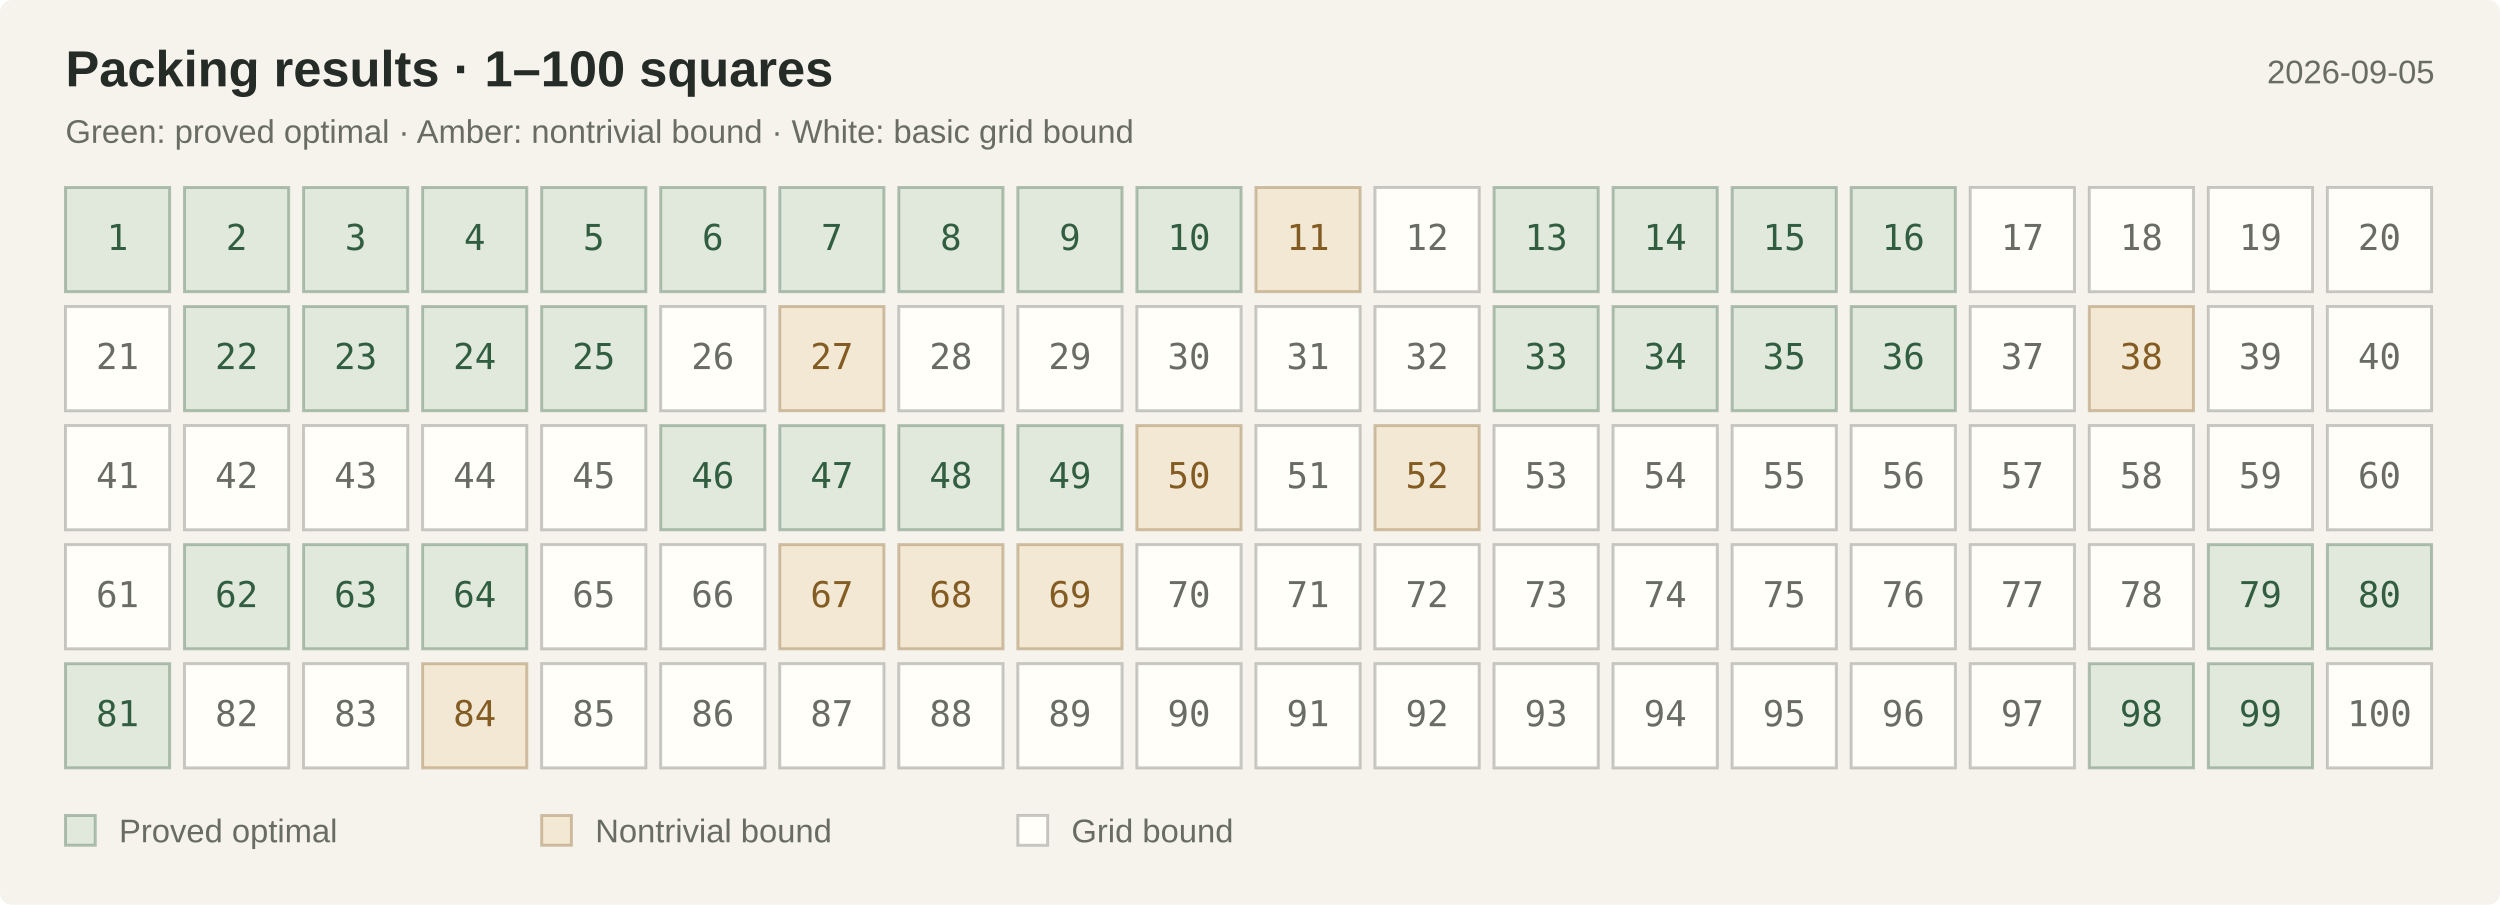
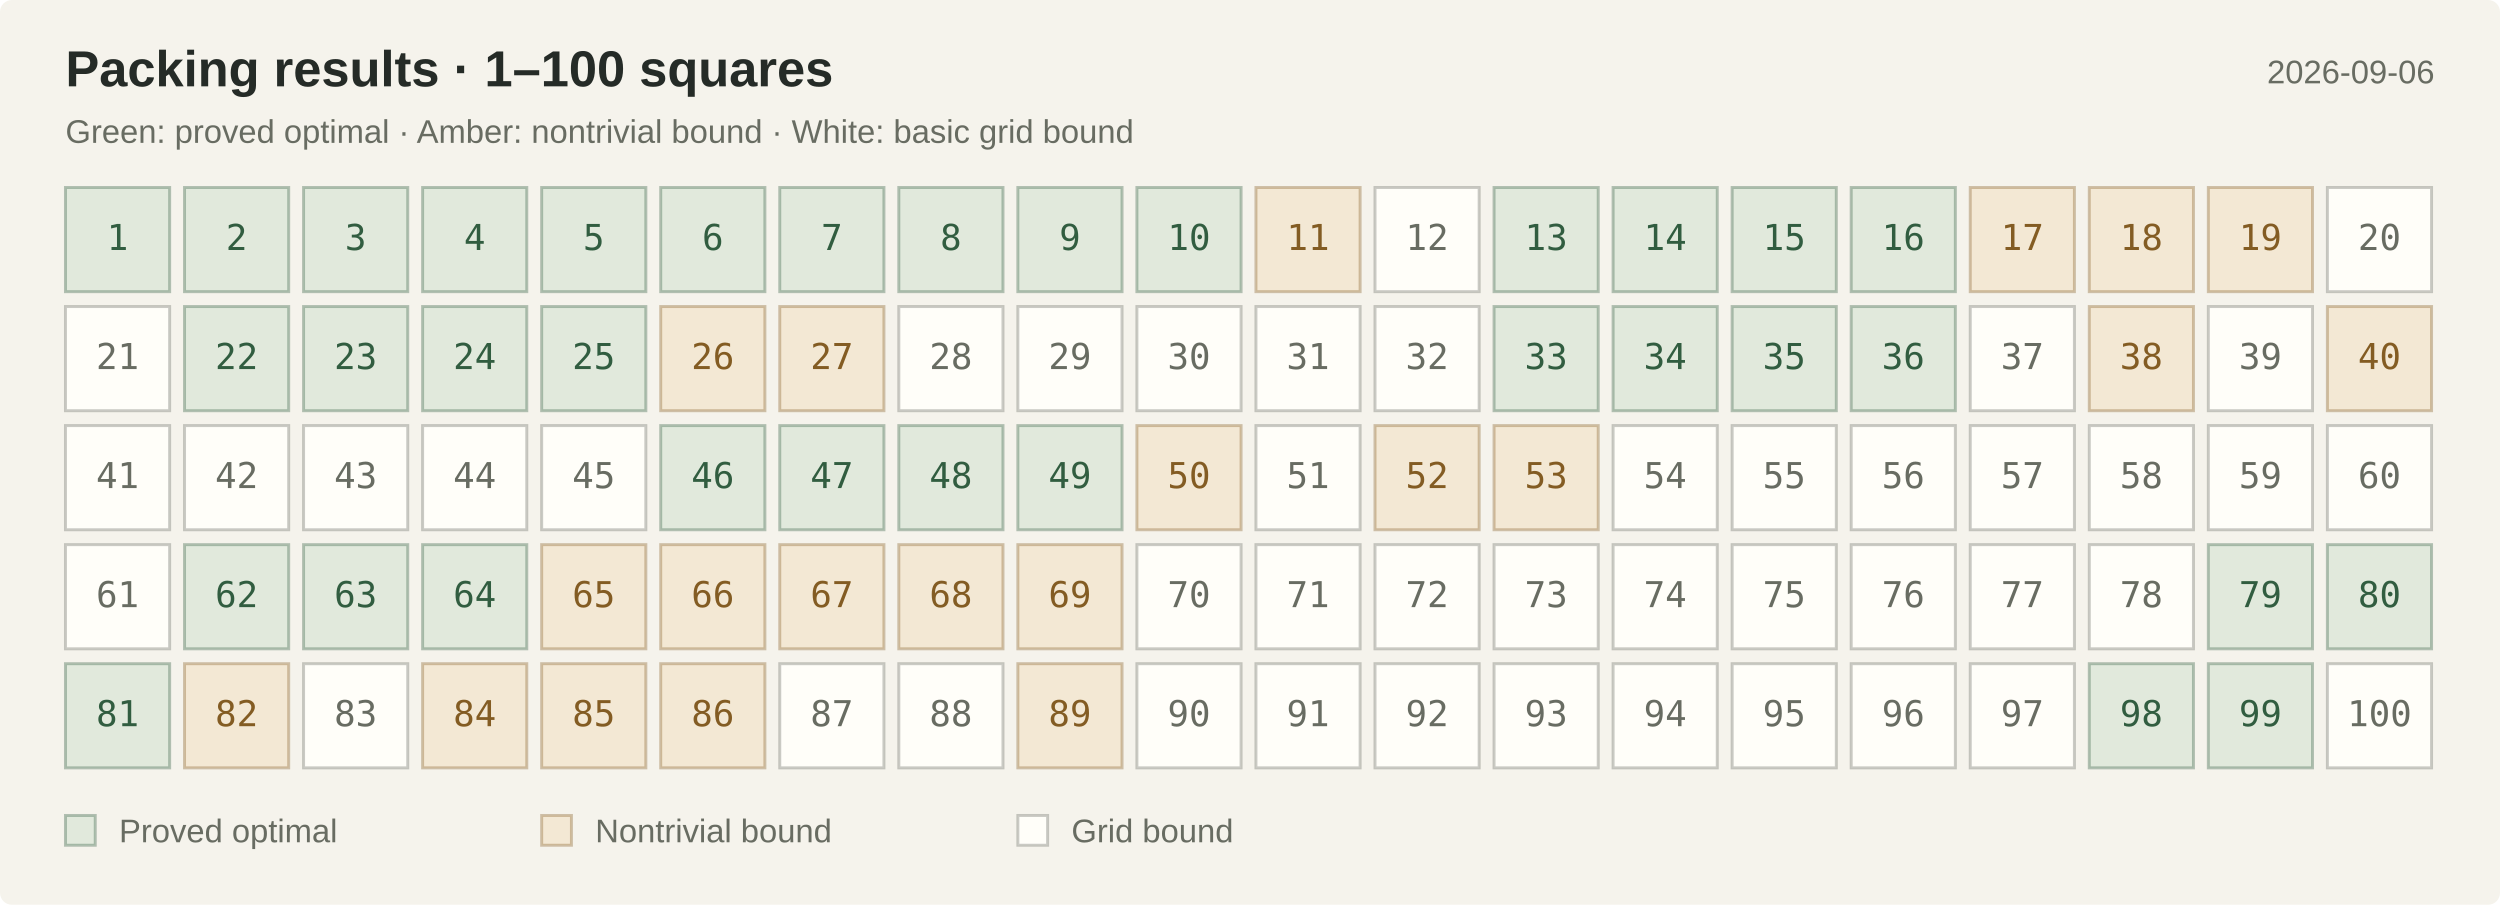
<svg xmlns="http://www.w3.org/2000/svg" viewBox="0 0 840 304" width="840" height="304" role="img" aria-labelledby="coverage-title coverage-description">
  <rect width="840" height="304" rx="4" fill="#f5f3ec" />
  <g font-family="Arial, sans-serif" fill="#686c62">
    <text x="22" y="29" font-size="17" font-weight="600" fill="#252b27">Packing results · 1–100 squares</text>
-     <text x="818" y="28" text-anchor="end" font-size="11">2026-09-05</text>
+     <text x="818" y="28" text-anchor="end" font-size="11">2026-09-06</text>
    <text x="22" y="48" font-size="11">Green: proved optimal · Amber: nontrivial bound · White: basic grid bound</text>
    <g data-n="1" transform="translate(22, 63)" font-family="Consolas, monospace">
      <rect width="35" height="35" fill="#e1e9dc" stroke="#315d40" stroke-opacity="0.35" />
      <text x="17.5" y="21" text-anchor="middle" font-size="12" fill="#315d40">1</text>
    </g>
    <g data-n="2" transform="translate(62, 63)" font-family="Consolas, monospace">
      <rect width="35" height="35" fill="#e1e9dc" stroke="#315d40" stroke-opacity="0.35" />
      <text x="17.5" y="21" text-anchor="middle" font-size="12" fill="#315d40">2</text>
    </g>
    <g data-n="3" transform="translate(102, 63)" font-family="Consolas, monospace">
      <rect width="35" height="35" fill="#e1e9dc" stroke="#315d40" stroke-opacity="0.35" />
      <text x="17.5" y="21" text-anchor="middle" font-size="12" fill="#315d40">3</text>
    </g>
    <g data-n="4" transform="translate(142, 63)" font-family="Consolas, monospace">
      <rect width="35" height="35" fill="#e1e9dc" stroke="#315d40" stroke-opacity="0.35" />
      <text x="17.5" y="21" text-anchor="middle" font-size="12" fill="#315d40">4</text>
    </g>
    <g data-n="5" transform="translate(182, 63)" font-family="Consolas, monospace">
      <rect width="35" height="35" fill="#e1e9dc" stroke="#315d40" stroke-opacity="0.35" />
      <text x="17.5" y="21" text-anchor="middle" font-size="12" fill="#315d40">5</text>
    </g>
    <g data-n="6" transform="translate(222, 63)" font-family="Consolas, monospace">
      <rect width="35" height="35" fill="#e1e9dc" stroke="#315d40" stroke-opacity="0.35" />
      <text x="17.5" y="21" text-anchor="middle" font-size="12" fill="#315d40">6</text>
    </g>
    <g data-n="7" transform="translate(262, 63)" font-family="Consolas, monospace">
      <rect width="35" height="35" fill="#e1e9dc" stroke="#315d40" stroke-opacity="0.35" />
      <text x="17.5" y="21" text-anchor="middle" font-size="12" fill="#315d40">7</text>
    </g>
    <g data-n="8" transform="translate(302, 63)" font-family="Consolas, monospace">
      <rect width="35" height="35" fill="#e1e9dc" stroke="#315d40" stroke-opacity="0.35" />
      <text x="17.5" y="21" text-anchor="middle" font-size="12" fill="#315d40">8</text>
    </g>
    <g data-n="9" transform="translate(342, 63)" font-family="Consolas, monospace">
      <rect width="35" height="35" fill="#e1e9dc" stroke="#315d40" stroke-opacity="0.35" />
      <text x="17.5" y="21" text-anchor="middle" font-size="12" fill="#315d40">9</text>
    </g>
    <g data-n="10" transform="translate(382, 63)" font-family="Consolas, monospace">
      <rect width="35" height="35" fill="#e1e9dc" stroke="#315d40" stroke-opacity="0.35" />
      <text x="17.5" y="21" text-anchor="middle" font-size="12" fill="#315d40">10</text>
    </g>
    <g data-n="11" transform="translate(422, 63)" font-family="Consolas, monospace">
      <rect width="35" height="35" fill="#f3e8d4" stroke="#835c23" stroke-opacity="0.35" />
      <text x="17.5" y="21" text-anchor="middle" font-size="12" fill="#835c23">11</text>
    </g>
    <g data-n="12" transform="translate(462, 63)" font-family="Consolas, monospace">
      <rect width="35" height="35" fill="#fffef9" stroke="#686c62" stroke-opacity="0.35" />
      <text x="17.5" y="21" text-anchor="middle" font-size="12" fill="#686c62">12</text>
    </g>
    <g data-n="13" transform="translate(502, 63)" font-family="Consolas, monospace">
      <rect width="35" height="35" fill="#e1e9dc" stroke="#315d40" stroke-opacity="0.35" />
      <text x="17.5" y="21" text-anchor="middle" font-size="12" fill="#315d40">13</text>
    </g>
    <g data-n="14" transform="translate(542, 63)" font-family="Consolas, monospace">
      <rect width="35" height="35" fill="#e1e9dc" stroke="#315d40" stroke-opacity="0.35" />
      <text x="17.5" y="21" text-anchor="middle" font-size="12" fill="#315d40">14</text>
    </g>
    <g data-n="15" transform="translate(582, 63)" font-family="Consolas, monospace">
      <rect width="35" height="35" fill="#e1e9dc" stroke="#315d40" stroke-opacity="0.35" />
      <text x="17.5" y="21" text-anchor="middle" font-size="12" fill="#315d40">15</text>
    </g>
    <g data-n="16" transform="translate(622, 63)" font-family="Consolas, monospace">
      <rect width="35" height="35" fill="#e1e9dc" stroke="#315d40" stroke-opacity="0.35" />
      <text x="17.5" y="21" text-anchor="middle" font-size="12" fill="#315d40">16</text>
    </g>
    <g data-n="17" transform="translate(662, 63)" font-family="Consolas, monospace">
-       <rect width="35" height="35" fill="#fffef9" stroke="#686c62" stroke-opacity="0.35" />
-       <text x="17.5" y="21" text-anchor="middle" font-size="12" fill="#686c62">17</text>
+       <rect width="35" height="35" fill="#f3e8d4" stroke="#835c23" stroke-opacity="0.35" />
+       <text x="17.5" y="21" text-anchor="middle" font-size="12" fill="#835c23">17</text>
    </g>
    <g data-n="18" transform="translate(702, 63)" font-family="Consolas, monospace">
-       <rect width="35" height="35" fill="#fffef9" stroke="#686c62" stroke-opacity="0.35" />
-       <text x="17.5" y="21" text-anchor="middle" font-size="12" fill="#686c62">18</text>
+       <rect width="35" height="35" fill="#f3e8d4" stroke="#835c23" stroke-opacity="0.35" />
+       <text x="17.5" y="21" text-anchor="middle" font-size="12" fill="#835c23">18</text>
    </g>
    <g data-n="19" transform="translate(742, 63)" font-family="Consolas, monospace">
-       <rect width="35" height="35" fill="#fffef9" stroke="#686c62" stroke-opacity="0.35" />
-       <text x="17.5" y="21" text-anchor="middle" font-size="12" fill="#686c62">19</text>
+       <rect width="35" height="35" fill="#f3e8d4" stroke="#835c23" stroke-opacity="0.35" />
+       <text x="17.5" y="21" text-anchor="middle" font-size="12" fill="#835c23">19</text>
    </g>
    <g data-n="20" transform="translate(782, 63)" font-family="Consolas, monospace">
      <rect width="35" height="35" fill="#fffef9" stroke="#686c62" stroke-opacity="0.35" />
      <text x="17.5" y="21" text-anchor="middle" font-size="12" fill="#686c62">20</text>
    </g>
    <g data-n="21" transform="translate(22, 103)" font-family="Consolas, monospace">
      <rect width="35" height="35" fill="#fffef9" stroke="#686c62" stroke-opacity="0.35" />
      <text x="17.5" y="21" text-anchor="middle" font-size="12" fill="#686c62">21</text>
    </g>
    <g data-n="22" transform="translate(62, 103)" font-family="Consolas, monospace">
      <rect width="35" height="35" fill="#e1e9dc" stroke="#315d40" stroke-opacity="0.35" />
      <text x="17.5" y="21" text-anchor="middle" font-size="12" fill="#315d40">22</text>
    </g>
    <g data-n="23" transform="translate(102, 103)" font-family="Consolas, monospace">
      <rect width="35" height="35" fill="#e1e9dc" stroke="#315d40" stroke-opacity="0.35" />
      <text x="17.5" y="21" text-anchor="middle" font-size="12" fill="#315d40">23</text>
    </g>
    <g data-n="24" transform="translate(142, 103)" font-family="Consolas, monospace">
      <rect width="35" height="35" fill="#e1e9dc" stroke="#315d40" stroke-opacity="0.35" />
      <text x="17.5" y="21" text-anchor="middle" font-size="12" fill="#315d40">24</text>
    </g>
    <g data-n="25" transform="translate(182, 103)" font-family="Consolas, monospace">
      <rect width="35" height="35" fill="#e1e9dc" stroke="#315d40" stroke-opacity="0.35" />
      <text x="17.5" y="21" text-anchor="middle" font-size="12" fill="#315d40">25</text>
    </g>
    <g data-n="26" transform="translate(222, 103)" font-family="Consolas, monospace">
-       <rect width="35" height="35" fill="#fffef9" stroke="#686c62" stroke-opacity="0.35" />
-       <text x="17.5" y="21" text-anchor="middle" font-size="12" fill="#686c62">26</text>
+       <rect width="35" height="35" fill="#f3e8d4" stroke="#835c23" stroke-opacity="0.35" />
+       <text x="17.5" y="21" text-anchor="middle" font-size="12" fill="#835c23">26</text>
    </g>
    <g data-n="27" transform="translate(262, 103)" font-family="Consolas, monospace">
      <rect width="35" height="35" fill="#f3e8d4" stroke="#835c23" stroke-opacity="0.35" />
      <text x="17.5" y="21" text-anchor="middle" font-size="12" fill="#835c23">27</text>
    </g>
    <g data-n="28" transform="translate(302, 103)" font-family="Consolas, monospace">
      <rect width="35" height="35" fill="#fffef9" stroke="#686c62" stroke-opacity="0.35" />
      <text x="17.5" y="21" text-anchor="middle" font-size="12" fill="#686c62">28</text>
    </g>
    <g data-n="29" transform="translate(342, 103)" font-family="Consolas, monospace">
      <rect width="35" height="35" fill="#fffef9" stroke="#686c62" stroke-opacity="0.35" />
      <text x="17.5" y="21" text-anchor="middle" font-size="12" fill="#686c62">29</text>
    </g>
    <g data-n="30" transform="translate(382, 103)" font-family="Consolas, monospace">
      <rect width="35" height="35" fill="#fffef9" stroke="#686c62" stroke-opacity="0.35" />
      <text x="17.5" y="21" text-anchor="middle" font-size="12" fill="#686c62">30</text>
    </g>
    <g data-n="31" transform="translate(422, 103)" font-family="Consolas, monospace">
      <rect width="35" height="35" fill="#fffef9" stroke="#686c62" stroke-opacity="0.35" />
      <text x="17.5" y="21" text-anchor="middle" font-size="12" fill="#686c62">31</text>
    </g>
    <g data-n="32" transform="translate(462, 103)" font-family="Consolas, monospace">
      <rect width="35" height="35" fill="#fffef9" stroke="#686c62" stroke-opacity="0.35" />
      <text x="17.5" y="21" text-anchor="middle" font-size="12" fill="#686c62">32</text>
    </g>
    <g data-n="33" transform="translate(502, 103)" font-family="Consolas, monospace">
      <rect width="35" height="35" fill="#e1e9dc" stroke="#315d40" stroke-opacity="0.35" />
      <text x="17.5" y="21" text-anchor="middle" font-size="12" fill="#315d40">33</text>
    </g>
    <g data-n="34" transform="translate(542, 103)" font-family="Consolas, monospace">
      <rect width="35" height="35" fill="#e1e9dc" stroke="#315d40" stroke-opacity="0.35" />
      <text x="17.5" y="21" text-anchor="middle" font-size="12" fill="#315d40">34</text>
    </g>
    <g data-n="35" transform="translate(582, 103)" font-family="Consolas, monospace">
      <rect width="35" height="35" fill="#e1e9dc" stroke="#315d40" stroke-opacity="0.35" />
      <text x="17.5" y="21" text-anchor="middle" font-size="12" fill="#315d40">35</text>
    </g>
    <g data-n="36" transform="translate(622, 103)" font-family="Consolas, monospace">
      <rect width="35" height="35" fill="#e1e9dc" stroke="#315d40" stroke-opacity="0.35" />
      <text x="17.5" y="21" text-anchor="middle" font-size="12" fill="#315d40">36</text>
    </g>
    <g data-n="37" transform="translate(662, 103)" font-family="Consolas, monospace">
      <rect width="35" height="35" fill="#fffef9" stroke="#686c62" stroke-opacity="0.35" />
      <text x="17.5" y="21" text-anchor="middle" font-size="12" fill="#686c62">37</text>
    </g>
    <g data-n="38" transform="translate(702, 103)" font-family="Consolas, monospace">
      <rect width="35" height="35" fill="#f3e8d4" stroke="#835c23" stroke-opacity="0.35" />
      <text x="17.5" y="21" text-anchor="middle" font-size="12" fill="#835c23">38</text>
    </g>
    <g data-n="39" transform="translate(742, 103)" font-family="Consolas, monospace">
      <rect width="35" height="35" fill="#fffef9" stroke="#686c62" stroke-opacity="0.35" />
      <text x="17.5" y="21" text-anchor="middle" font-size="12" fill="#686c62">39</text>
    </g>
    <g data-n="40" transform="translate(782, 103)" font-family="Consolas, monospace">
-       <rect width="35" height="35" fill="#fffef9" stroke="#686c62" stroke-opacity="0.35" />
-       <text x="17.5" y="21" text-anchor="middle" font-size="12" fill="#686c62">40</text>
+       <rect width="35" height="35" fill="#f3e8d4" stroke="#835c23" stroke-opacity="0.35" />
+       <text x="17.5" y="21" text-anchor="middle" font-size="12" fill="#835c23">40</text>
    </g>
    <g data-n="41" transform="translate(22, 143)" font-family="Consolas, monospace">
      <rect width="35" height="35" fill="#fffef9" stroke="#686c62" stroke-opacity="0.35" />
      <text x="17.5" y="21" text-anchor="middle" font-size="12" fill="#686c62">41</text>
    </g>
    <g data-n="42" transform="translate(62, 143)" font-family="Consolas, monospace">
      <rect width="35" height="35" fill="#fffef9" stroke="#686c62" stroke-opacity="0.35" />
      <text x="17.5" y="21" text-anchor="middle" font-size="12" fill="#686c62">42</text>
    </g>
    <g data-n="43" transform="translate(102, 143)" font-family="Consolas, monospace">
      <rect width="35" height="35" fill="#fffef9" stroke="#686c62" stroke-opacity="0.35" />
      <text x="17.5" y="21" text-anchor="middle" font-size="12" fill="#686c62">43</text>
    </g>
    <g data-n="44" transform="translate(142, 143)" font-family="Consolas, monospace">
      <rect width="35" height="35" fill="#fffef9" stroke="#686c62" stroke-opacity="0.35" />
      <text x="17.5" y="21" text-anchor="middle" font-size="12" fill="#686c62">44</text>
    </g>
    <g data-n="45" transform="translate(182, 143)" font-family="Consolas, monospace">
      <rect width="35" height="35" fill="#fffef9" stroke="#686c62" stroke-opacity="0.35" />
      <text x="17.5" y="21" text-anchor="middle" font-size="12" fill="#686c62">45</text>
    </g>
    <g data-n="46" transform="translate(222, 143)" font-family="Consolas, monospace">
      <rect width="35" height="35" fill="#e1e9dc" stroke="#315d40" stroke-opacity="0.35" />
      <text x="17.5" y="21" text-anchor="middle" font-size="12" fill="#315d40">46</text>
    </g>
    <g data-n="47" transform="translate(262, 143)" font-family="Consolas, monospace">
      <rect width="35" height="35" fill="#e1e9dc" stroke="#315d40" stroke-opacity="0.35" />
      <text x="17.5" y="21" text-anchor="middle" font-size="12" fill="#315d40">47</text>
    </g>
    <g data-n="48" transform="translate(302, 143)" font-family="Consolas, monospace">
      <rect width="35" height="35" fill="#e1e9dc" stroke="#315d40" stroke-opacity="0.35" />
      <text x="17.5" y="21" text-anchor="middle" font-size="12" fill="#315d40">48</text>
    </g>
    <g data-n="49" transform="translate(342, 143)" font-family="Consolas, monospace">
      <rect width="35" height="35" fill="#e1e9dc" stroke="#315d40" stroke-opacity="0.35" />
      <text x="17.5" y="21" text-anchor="middle" font-size="12" fill="#315d40">49</text>
    </g>
    <g data-n="50" transform="translate(382, 143)" font-family="Consolas, monospace">
      <rect width="35" height="35" fill="#f3e8d4" stroke="#835c23" stroke-opacity="0.35" />
      <text x="17.5" y="21" text-anchor="middle" font-size="12" fill="#835c23">50</text>
    </g>
    <g data-n="51" transform="translate(422, 143)" font-family="Consolas, monospace">
      <rect width="35" height="35" fill="#fffef9" stroke="#686c62" stroke-opacity="0.35" />
      <text x="17.5" y="21" text-anchor="middle" font-size="12" fill="#686c62">51</text>
    </g>
    <g data-n="52" transform="translate(462, 143)" font-family="Consolas, monospace">
      <rect width="35" height="35" fill="#f3e8d4" stroke="#835c23" stroke-opacity="0.35" />
      <text x="17.5" y="21" text-anchor="middle" font-size="12" fill="#835c23">52</text>
    </g>
    <g data-n="53" transform="translate(502, 143)" font-family="Consolas, monospace">
-       <rect width="35" height="35" fill="#fffef9" stroke="#686c62" stroke-opacity="0.35" />
-       <text x="17.5" y="21" text-anchor="middle" font-size="12" fill="#686c62">53</text>
+       <rect width="35" height="35" fill="#f3e8d4" stroke="#835c23" stroke-opacity="0.35" />
+       <text x="17.5" y="21" text-anchor="middle" font-size="12" fill="#835c23">53</text>
    </g>
    <g data-n="54" transform="translate(542, 143)" font-family="Consolas, monospace">
      <rect width="35" height="35" fill="#fffef9" stroke="#686c62" stroke-opacity="0.35" />
      <text x="17.5" y="21" text-anchor="middle" font-size="12" fill="#686c62">54</text>
    </g>
    <g data-n="55" transform="translate(582, 143)" font-family="Consolas, monospace">
      <rect width="35" height="35" fill="#fffef9" stroke="#686c62" stroke-opacity="0.35" />
      <text x="17.5" y="21" text-anchor="middle" font-size="12" fill="#686c62">55</text>
    </g>
    <g data-n="56" transform="translate(622, 143)" font-family="Consolas, monospace">
      <rect width="35" height="35" fill="#fffef9" stroke="#686c62" stroke-opacity="0.35" />
      <text x="17.5" y="21" text-anchor="middle" font-size="12" fill="#686c62">56</text>
    </g>
    <g data-n="57" transform="translate(662, 143)" font-family="Consolas, monospace">
      <rect width="35" height="35" fill="#fffef9" stroke="#686c62" stroke-opacity="0.35" />
      <text x="17.5" y="21" text-anchor="middle" font-size="12" fill="#686c62">57</text>
    </g>
    <g data-n="58" transform="translate(702, 143)" font-family="Consolas, monospace">
      <rect width="35" height="35" fill="#fffef9" stroke="#686c62" stroke-opacity="0.35" />
      <text x="17.5" y="21" text-anchor="middle" font-size="12" fill="#686c62">58</text>
    </g>
    <g data-n="59" transform="translate(742, 143)" font-family="Consolas, monospace">
      <rect width="35" height="35" fill="#fffef9" stroke="#686c62" stroke-opacity="0.35" />
      <text x="17.5" y="21" text-anchor="middle" font-size="12" fill="#686c62">59</text>
    </g>
    <g data-n="60" transform="translate(782, 143)" font-family="Consolas, monospace">
      <rect width="35" height="35" fill="#fffef9" stroke="#686c62" stroke-opacity="0.35" />
      <text x="17.5" y="21" text-anchor="middle" font-size="12" fill="#686c62">60</text>
    </g>
    <g data-n="61" transform="translate(22, 183)" font-family="Consolas, monospace">
      <rect width="35" height="35" fill="#fffef9" stroke="#686c62" stroke-opacity="0.35" />
      <text x="17.5" y="21" text-anchor="middle" font-size="12" fill="#686c62">61</text>
    </g>
    <g data-n="62" transform="translate(62, 183)" font-family="Consolas, monospace">
      <rect width="35" height="35" fill="#e1e9dc" stroke="#315d40" stroke-opacity="0.35" />
      <text x="17.5" y="21" text-anchor="middle" font-size="12" fill="#315d40">62</text>
    </g>
    <g data-n="63" transform="translate(102, 183)" font-family="Consolas, monospace">
      <rect width="35" height="35" fill="#e1e9dc" stroke="#315d40" stroke-opacity="0.35" />
      <text x="17.5" y="21" text-anchor="middle" font-size="12" fill="#315d40">63</text>
    </g>
    <g data-n="64" transform="translate(142, 183)" font-family="Consolas, monospace">
      <rect width="35" height="35" fill="#e1e9dc" stroke="#315d40" stroke-opacity="0.35" />
      <text x="17.5" y="21" text-anchor="middle" font-size="12" fill="#315d40">64</text>
    </g>
    <g data-n="65" transform="translate(182, 183)" font-family="Consolas, monospace">
-       <rect width="35" height="35" fill="#fffef9" stroke="#686c62" stroke-opacity="0.35" />
-       <text x="17.5" y="21" text-anchor="middle" font-size="12" fill="#686c62">65</text>
+       <rect width="35" height="35" fill="#f3e8d4" stroke="#835c23" stroke-opacity="0.35" />
+       <text x="17.5" y="21" text-anchor="middle" font-size="12" fill="#835c23">65</text>
    </g>
    <g data-n="66" transform="translate(222, 183)" font-family="Consolas, monospace">
-       <rect width="35" height="35" fill="#fffef9" stroke="#686c62" stroke-opacity="0.35" />
-       <text x="17.5" y="21" text-anchor="middle" font-size="12" fill="#686c62">66</text>
+       <rect width="35" height="35" fill="#f3e8d4" stroke="#835c23" stroke-opacity="0.35" />
+       <text x="17.5" y="21" text-anchor="middle" font-size="12" fill="#835c23">66</text>
    </g>
    <g data-n="67" transform="translate(262, 183)" font-family="Consolas, monospace">
      <rect width="35" height="35" fill="#f3e8d4" stroke="#835c23" stroke-opacity="0.35" />
      <text x="17.5" y="21" text-anchor="middle" font-size="12" fill="#835c23">67</text>
    </g>
    <g data-n="68" transform="translate(302, 183)" font-family="Consolas, monospace">
      <rect width="35" height="35" fill="#f3e8d4" stroke="#835c23" stroke-opacity="0.35" />
      <text x="17.5" y="21" text-anchor="middle" font-size="12" fill="#835c23">68</text>
    </g>
    <g data-n="69" transform="translate(342, 183)" font-family="Consolas, monospace">
      <rect width="35" height="35" fill="#f3e8d4" stroke="#835c23" stroke-opacity="0.35" />
      <text x="17.5" y="21" text-anchor="middle" font-size="12" fill="#835c23">69</text>
    </g>
    <g data-n="70" transform="translate(382, 183)" font-family="Consolas, monospace">
      <rect width="35" height="35" fill="#fffef9" stroke="#686c62" stroke-opacity="0.35" />
      <text x="17.5" y="21" text-anchor="middle" font-size="12" fill="#686c62">70</text>
    </g>
    <g data-n="71" transform="translate(422, 183)" font-family="Consolas, monospace">
      <rect width="35" height="35" fill="#fffef9" stroke="#686c62" stroke-opacity="0.35" />
      <text x="17.5" y="21" text-anchor="middle" font-size="12" fill="#686c62">71</text>
    </g>
    <g data-n="72" transform="translate(462, 183)" font-family="Consolas, monospace">
      <rect width="35" height="35" fill="#fffef9" stroke="#686c62" stroke-opacity="0.35" />
      <text x="17.5" y="21" text-anchor="middle" font-size="12" fill="#686c62">72</text>
    </g>
    <g data-n="73" transform="translate(502, 183)" font-family="Consolas, monospace">
      <rect width="35" height="35" fill="#fffef9" stroke="#686c62" stroke-opacity="0.35" />
      <text x="17.5" y="21" text-anchor="middle" font-size="12" fill="#686c62">73</text>
    </g>
    <g data-n="74" transform="translate(542, 183)" font-family="Consolas, monospace">
      <rect width="35" height="35" fill="#fffef9" stroke="#686c62" stroke-opacity="0.35" />
      <text x="17.5" y="21" text-anchor="middle" font-size="12" fill="#686c62">74</text>
    </g>
    <g data-n="75" transform="translate(582, 183)" font-family="Consolas, monospace">
      <rect width="35" height="35" fill="#fffef9" stroke="#686c62" stroke-opacity="0.35" />
      <text x="17.5" y="21" text-anchor="middle" font-size="12" fill="#686c62">75</text>
    </g>
    <g data-n="76" transform="translate(622, 183)" font-family="Consolas, monospace">
      <rect width="35" height="35" fill="#fffef9" stroke="#686c62" stroke-opacity="0.35" />
      <text x="17.5" y="21" text-anchor="middle" font-size="12" fill="#686c62">76</text>
    </g>
    <g data-n="77" transform="translate(662, 183)" font-family="Consolas, monospace">
      <rect width="35" height="35" fill="#fffef9" stroke="#686c62" stroke-opacity="0.35" />
      <text x="17.5" y="21" text-anchor="middle" font-size="12" fill="#686c62">77</text>
    </g>
    <g data-n="78" transform="translate(702, 183)" font-family="Consolas, monospace">
      <rect width="35" height="35" fill="#fffef9" stroke="#686c62" stroke-opacity="0.35" />
      <text x="17.5" y="21" text-anchor="middle" font-size="12" fill="#686c62">78</text>
    </g>
    <g data-n="79" transform="translate(742, 183)" font-family="Consolas, monospace">
      <rect width="35" height="35" fill="#e1e9dc" stroke="#315d40" stroke-opacity="0.35" />
      <text x="17.5" y="21" text-anchor="middle" font-size="12" fill="#315d40">79</text>
    </g>
    <g data-n="80" transform="translate(782, 183)" font-family="Consolas, monospace">
      <rect width="35" height="35" fill="#e1e9dc" stroke="#315d40" stroke-opacity="0.35" />
      <text x="17.5" y="21" text-anchor="middle" font-size="12" fill="#315d40">80</text>
    </g>
    <g data-n="81" transform="translate(22, 223)" font-family="Consolas, monospace">
      <rect width="35" height="35" fill="#e1e9dc" stroke="#315d40" stroke-opacity="0.35" />
      <text x="17.5" y="21" text-anchor="middle" font-size="12" fill="#315d40">81</text>
    </g>
    <g data-n="82" transform="translate(62, 223)" font-family="Consolas, monospace">
-       <rect width="35" height="35" fill="#fffef9" stroke="#686c62" stroke-opacity="0.35" />
-       <text x="17.5" y="21" text-anchor="middle" font-size="12" fill="#686c62">82</text>
+       <rect width="35" height="35" fill="#f3e8d4" stroke="#835c23" stroke-opacity="0.35" />
+       <text x="17.5" y="21" text-anchor="middle" font-size="12" fill="#835c23">82</text>
    </g>
    <g data-n="83" transform="translate(102, 223)" font-family="Consolas, monospace">
      <rect width="35" height="35" fill="#fffef9" stroke="#686c62" stroke-opacity="0.35" />
      <text x="17.5" y="21" text-anchor="middle" font-size="12" fill="#686c62">83</text>
    </g>
    <g data-n="84" transform="translate(142, 223)" font-family="Consolas, monospace">
      <rect width="35" height="35" fill="#f3e8d4" stroke="#835c23" stroke-opacity="0.35" />
      <text x="17.5" y="21" text-anchor="middle" font-size="12" fill="#835c23">84</text>
    </g>
    <g data-n="85" transform="translate(182, 223)" font-family="Consolas, monospace">
-       <rect width="35" height="35" fill="#fffef9" stroke="#686c62" stroke-opacity="0.35" />
-       <text x="17.5" y="21" text-anchor="middle" font-size="12" fill="#686c62">85</text>
+       <rect width="35" height="35" fill="#f3e8d4" stroke="#835c23" stroke-opacity="0.35" />
+       <text x="17.5" y="21" text-anchor="middle" font-size="12" fill="#835c23">85</text>
    </g>
    <g data-n="86" transform="translate(222, 223)" font-family="Consolas, monospace">
-       <rect width="35" height="35" fill="#fffef9" stroke="#686c62" stroke-opacity="0.35" />
-       <text x="17.5" y="21" text-anchor="middle" font-size="12" fill="#686c62">86</text>
+       <rect width="35" height="35" fill="#f3e8d4" stroke="#835c23" stroke-opacity="0.35" />
+       <text x="17.5" y="21" text-anchor="middle" font-size="12" fill="#835c23">86</text>
    </g>
    <g data-n="87" transform="translate(262, 223)" font-family="Consolas, monospace">
      <rect width="35" height="35" fill="#fffef9" stroke="#686c62" stroke-opacity="0.35" />
      <text x="17.5" y="21" text-anchor="middle" font-size="12" fill="#686c62">87</text>
    </g>
    <g data-n="88" transform="translate(302, 223)" font-family="Consolas, monospace">
      <rect width="35" height="35" fill="#fffef9" stroke="#686c62" stroke-opacity="0.35" />
      <text x="17.5" y="21" text-anchor="middle" font-size="12" fill="#686c62">88</text>
    </g>
    <g data-n="89" transform="translate(342, 223)" font-family="Consolas, monospace">
-       <rect width="35" height="35" fill="#fffef9" stroke="#686c62" stroke-opacity="0.35" />
-       <text x="17.5" y="21" text-anchor="middle" font-size="12" fill="#686c62">89</text>
+       <rect width="35" height="35" fill="#f3e8d4" stroke="#835c23" stroke-opacity="0.35" />
+       <text x="17.5" y="21" text-anchor="middle" font-size="12" fill="#835c23">89</text>
    </g>
    <g data-n="90" transform="translate(382, 223)" font-family="Consolas, monospace">
      <rect width="35" height="35" fill="#fffef9" stroke="#686c62" stroke-opacity="0.35" />
      <text x="17.5" y="21" text-anchor="middle" font-size="12" fill="#686c62">90</text>
    </g>
    <g data-n="91" transform="translate(422, 223)" font-family="Consolas, monospace">
      <rect width="35" height="35" fill="#fffef9" stroke="#686c62" stroke-opacity="0.35" />
      <text x="17.5" y="21" text-anchor="middle" font-size="12" fill="#686c62">91</text>
    </g>
    <g data-n="92" transform="translate(462, 223)" font-family="Consolas, monospace">
      <rect width="35" height="35" fill="#fffef9" stroke="#686c62" stroke-opacity="0.35" />
      <text x="17.5" y="21" text-anchor="middle" font-size="12" fill="#686c62">92</text>
    </g>
    <g data-n="93" transform="translate(502, 223)" font-family="Consolas, monospace">
      <rect width="35" height="35" fill="#fffef9" stroke="#686c62" stroke-opacity="0.35" />
      <text x="17.5" y="21" text-anchor="middle" font-size="12" fill="#686c62">93</text>
    </g>
    <g data-n="94" transform="translate(542, 223)" font-family="Consolas, monospace">
      <rect width="35" height="35" fill="#fffef9" stroke="#686c62" stroke-opacity="0.35" />
      <text x="17.5" y="21" text-anchor="middle" font-size="12" fill="#686c62">94</text>
    </g>
    <g data-n="95" transform="translate(582, 223)" font-family="Consolas, monospace">
      <rect width="35" height="35" fill="#fffef9" stroke="#686c62" stroke-opacity="0.35" />
      <text x="17.5" y="21" text-anchor="middle" font-size="12" fill="#686c62">95</text>
    </g>
    <g data-n="96" transform="translate(622, 223)" font-family="Consolas, monospace">
      <rect width="35" height="35" fill="#fffef9" stroke="#686c62" stroke-opacity="0.35" />
      <text x="17.5" y="21" text-anchor="middle" font-size="12" fill="#686c62">96</text>
    </g>
    <g data-n="97" transform="translate(662, 223)" font-family="Consolas, monospace">
      <rect width="35" height="35" fill="#fffef9" stroke="#686c62" stroke-opacity="0.35" />
      <text x="17.5" y="21" text-anchor="middle" font-size="12" fill="#686c62">97</text>
    </g>
    <g data-n="98" transform="translate(702, 223)" font-family="Consolas, monospace">
      <rect width="35" height="35" fill="#e1e9dc" stroke="#315d40" stroke-opacity="0.35" />
      <text x="17.5" y="21" text-anchor="middle" font-size="12" fill="#315d40">98</text>
    </g>
    <g data-n="99" transform="translate(742, 223)" font-family="Consolas, monospace">
      <rect width="35" height="35" fill="#e1e9dc" stroke="#315d40" stroke-opacity="0.35" />
      <text x="17.5" y="21" text-anchor="middle" font-size="12" fill="#315d40">99</text>
    </g>
    <g data-n="100" transform="translate(782, 223)" font-family="Consolas, monospace">
      <rect width="35" height="35" fill="#fffef9" stroke="#686c62" stroke-opacity="0.35" />
      <text x="17.5" y="21" text-anchor="middle" font-size="12" fill="#686c62">100</text>
    </g>
    <g transform="translate(22, 283)">
      <rect y="-9" width="10" height="10" fill="#e1e9dc" stroke="#315d40" stroke-opacity="0.35" />
      <text x="18" font-size="11">Proved optimal</text>
    </g>
    <g transform="translate(182, 283)">
      <rect y="-9" width="10" height="10" fill="#f3e8d4" stroke="#835c23" stroke-opacity="0.35" />
      <text x="18" font-size="11">Nontrivial bound</text>
    </g>
    <g transform="translate(342, 283)">
      <rect y="-9" width="10" height="10" fill="#fffef9" stroke="#686c62" stroke-opacity="0.35" />
      <text x="18" font-size="11">Grid bound</text>
    </g>
  </g>
</svg>
